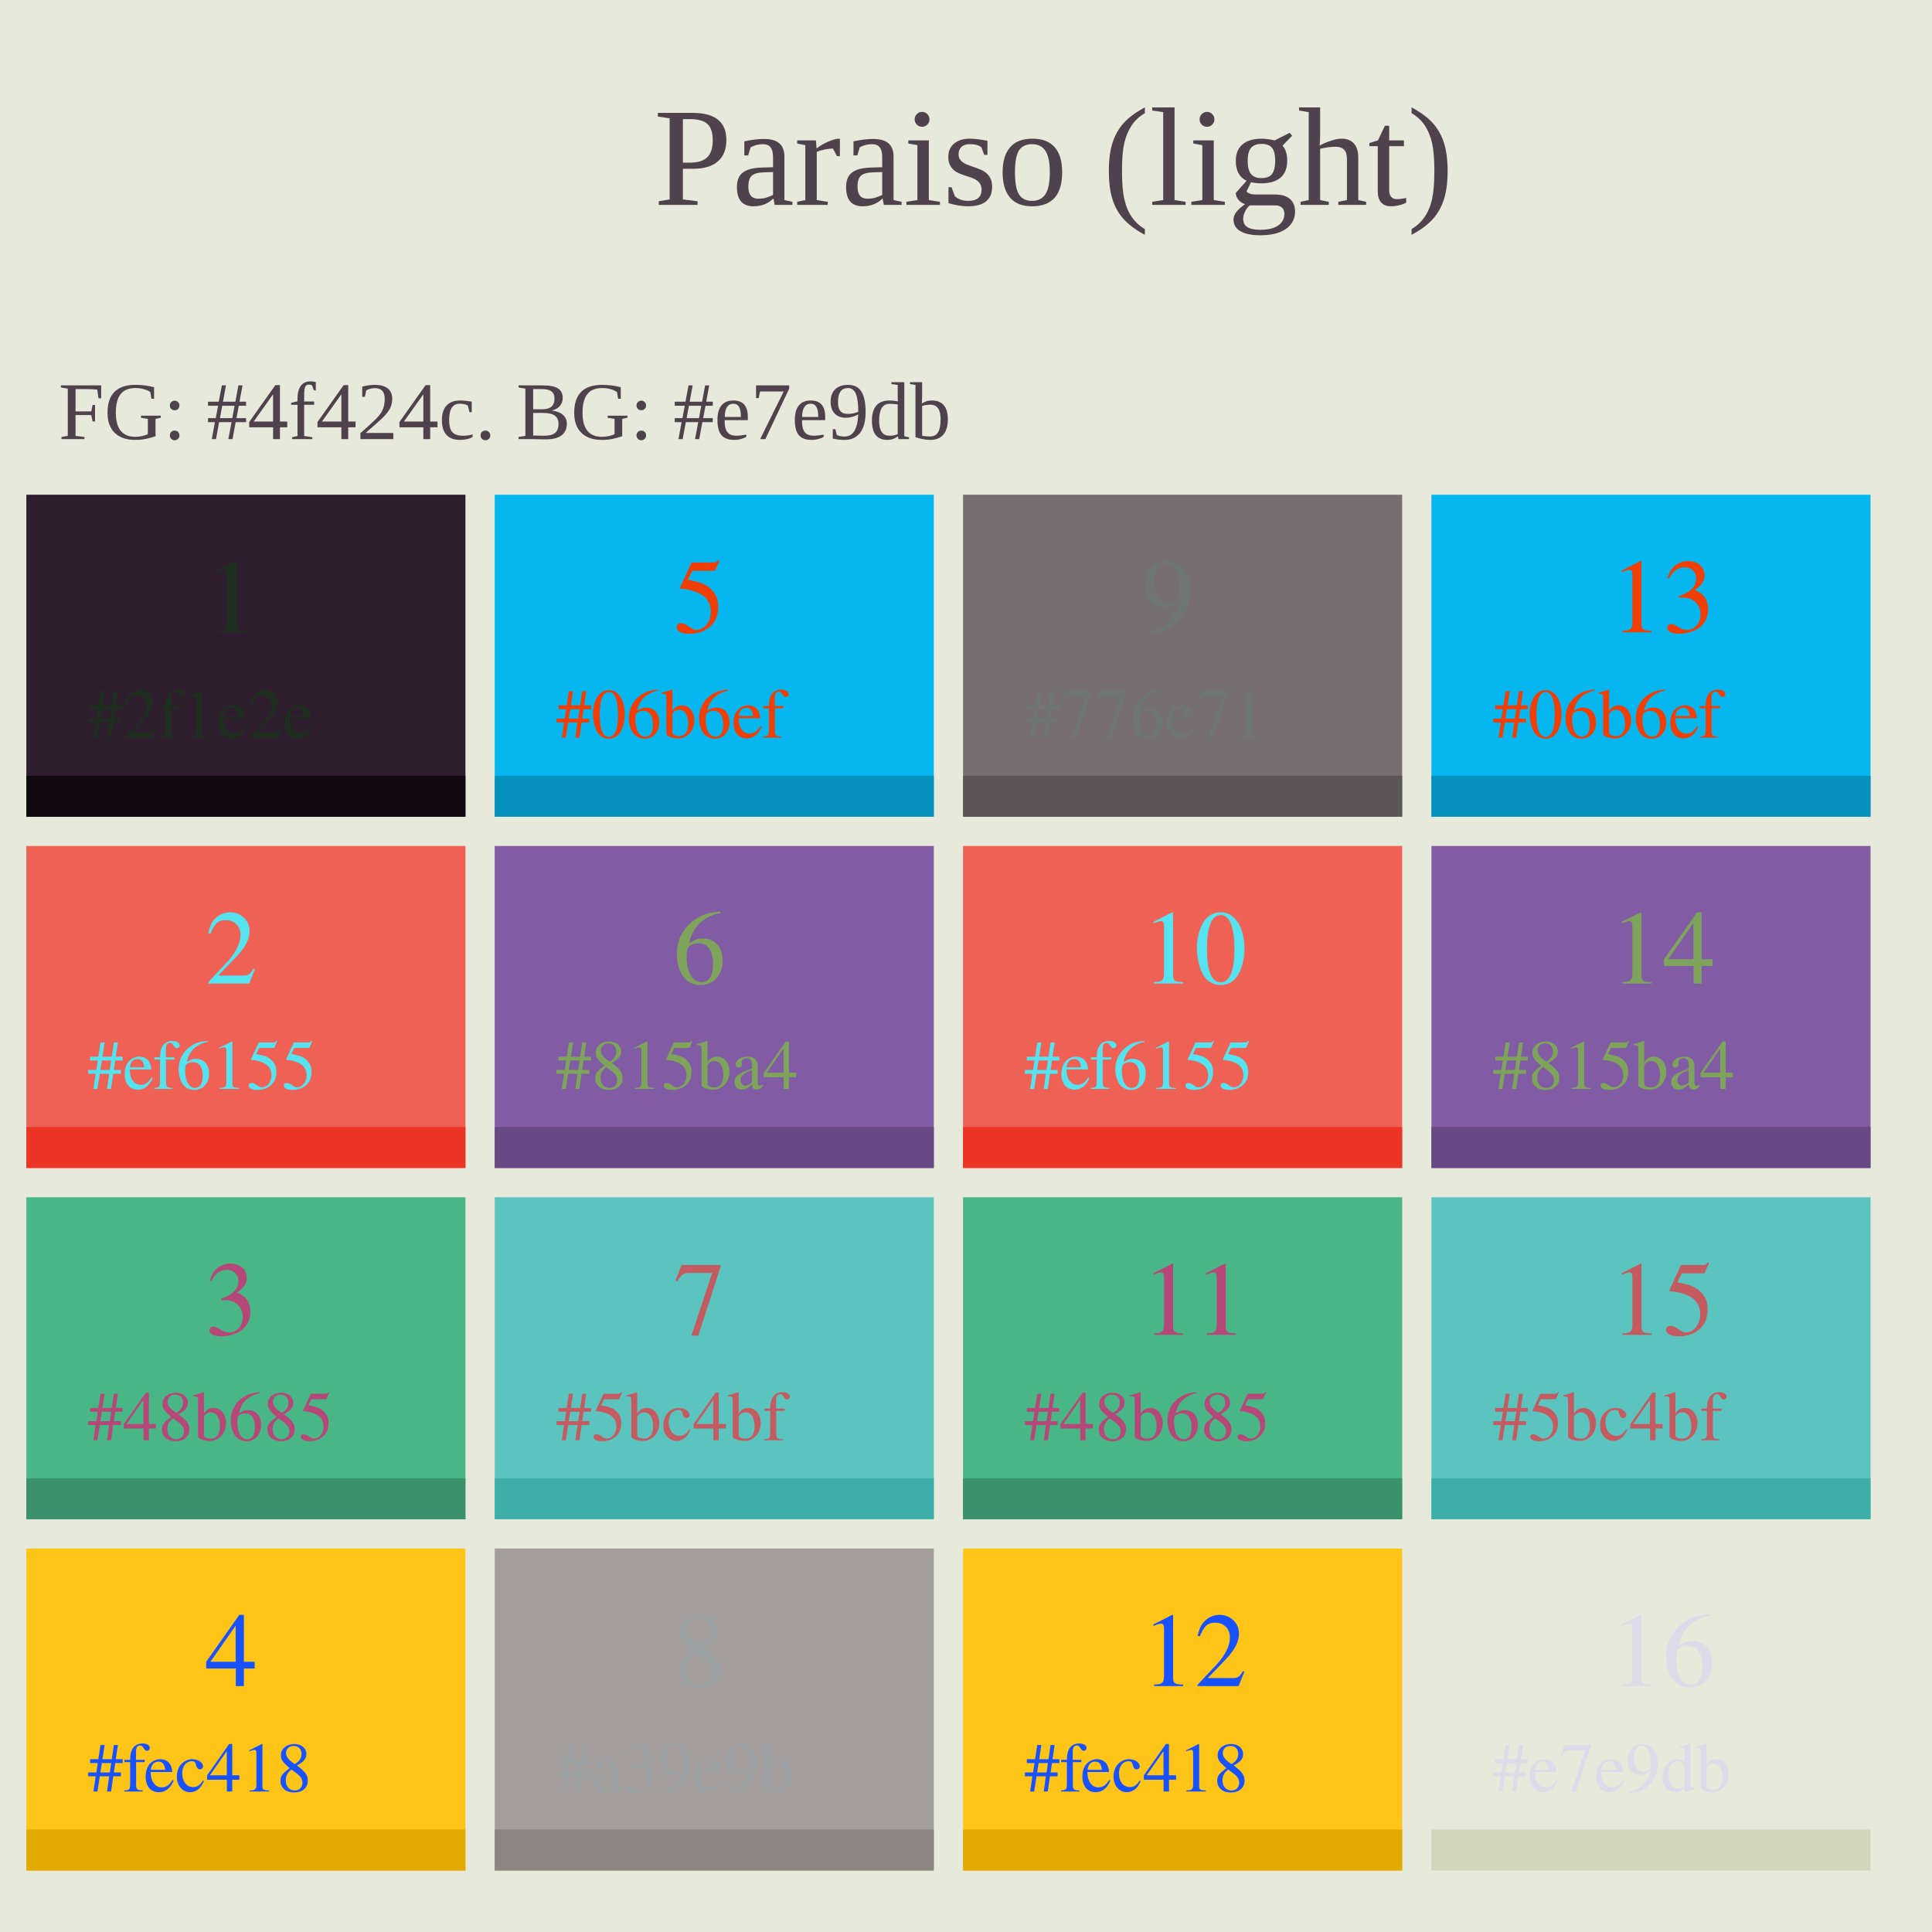
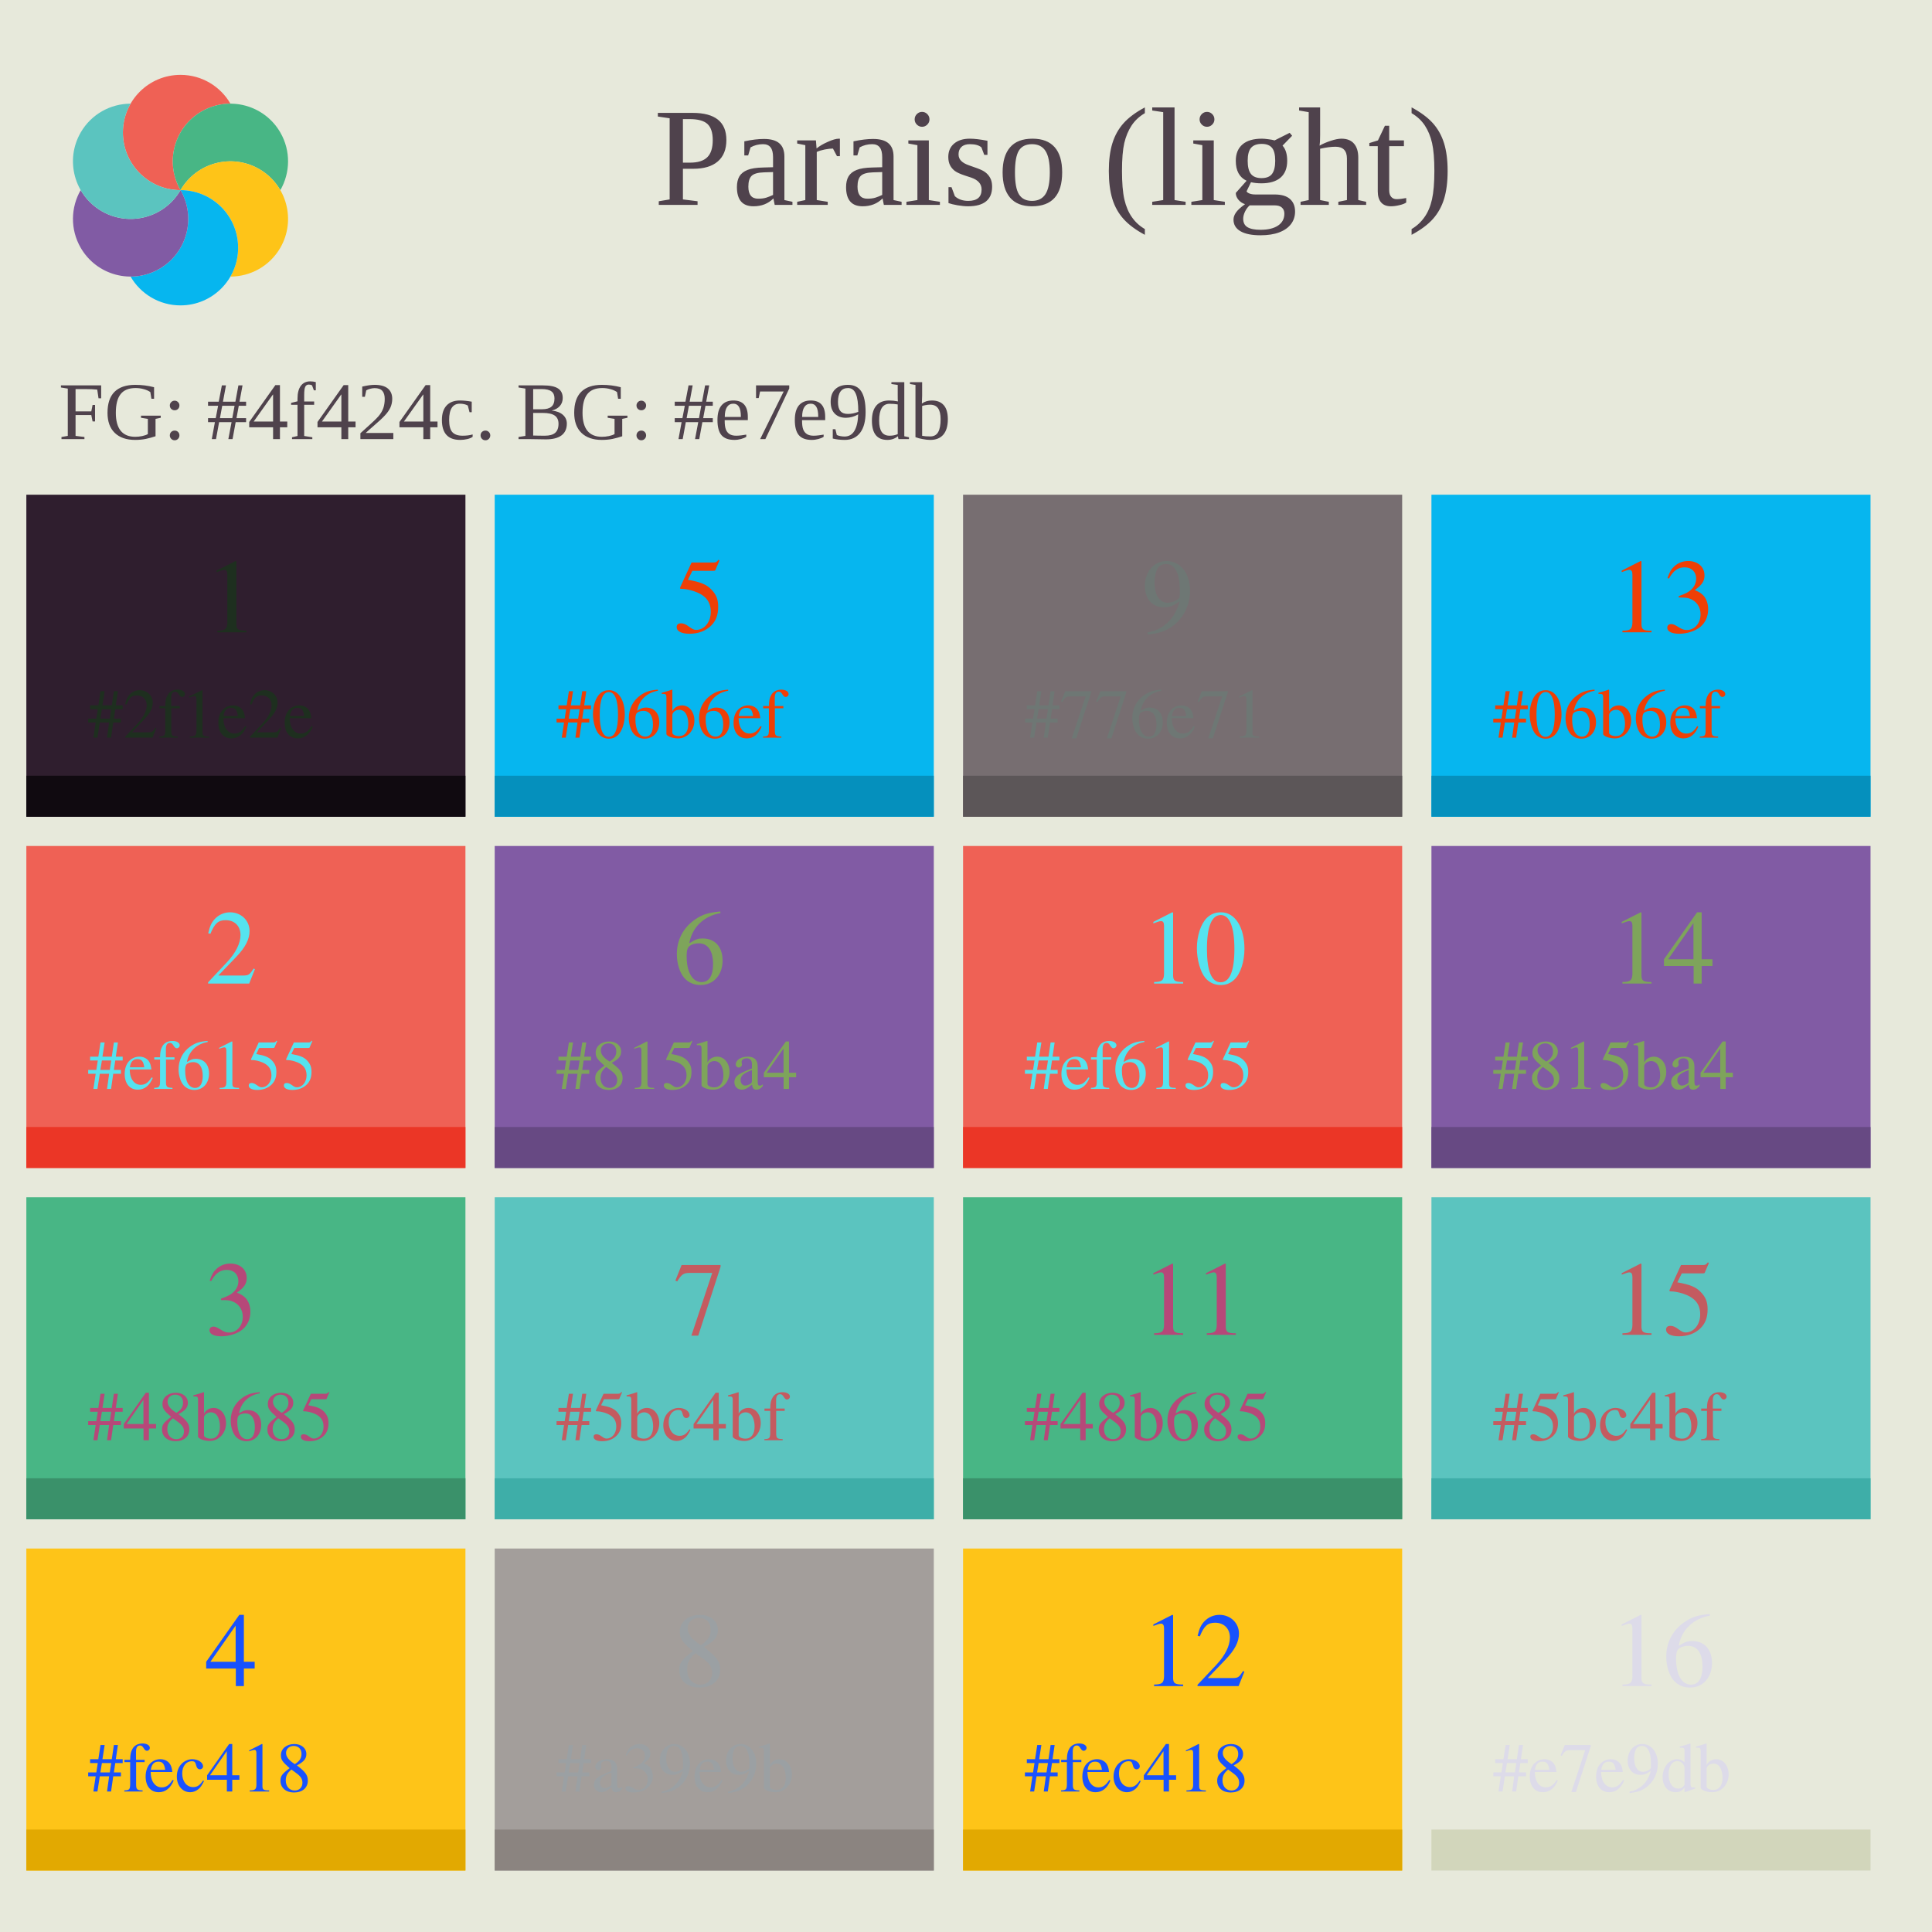
- <svg width="330" height="330">
+ <svg xmlns="http://www.w3.org/2000/svg" version="1.1" width="330" height="330">
  <rect fill="#e7e9db" x="0" y="0" width="330" height="330" />
  <text x="180" y="35" fill="#4f424c" text-anchor="middle" alignment-baseline="central" font-size="24">Paraiso (light)</text>
  <text x="10" y="75" fill="#4f424c" text-anchor="start" alignment-baseline="baseline" font-size="14">FG: #4f424c. BG: #e7e9db</text>
  <rect id="#box-1" x="5" y="85" width="74" height="54" fill="#2f1e2e" stroke="#2f1e2e" stroke-width="1px" />
  <rect id="#box-1" x="5" y="133" width="74" height="6" fill="#100A10" stroke="#100A10" stroke-width="1px" />
  <text id="#box-text-1" x="15" y="126" fill="#1E2F1F" font-size="12" font-family="Droid Sans Mono, Times, serif">#2f1e2e</text>
  <text id="#box-text-1" x="35" y="108" fill="#1E2F1F" font-size="18" font-family="Droid Sans Mono, Times, serif">1</text>
  <rect id="#box-2" x="5" y="145" width="74" height="54" fill="#ef6155" stroke="#ef6155" stroke-width="1px" />
  <rect id="#box-2" x="5" y="193" width="74" height="6" fill="#EB3626" stroke="#EB3626" stroke-width="1px" />
  <text id="#box-text-2" x="15" y="186" fill="#55E3EF" font-size="12" font-family="Droid Sans Mono, Times, serif">#ef6155</text>
  <text id="#box-text-2" x="35" y="168" fill="#55E3EF" font-size="18" font-family="Droid Sans Mono, Times, serif">2</text>
  <rect id="#box-3" x="5" y="205" width="74" height="54" fill="#48b685" stroke="#48b685" stroke-width="1px" />
  <rect id="#box-3" x="5" y="253" width="74" height="6" fill="#3A916A" stroke="#3A916A" stroke-width="1px" />
  <text id="#box-text-3" x="15" y="246" fill="#B64879" font-size="12" font-family="Droid Sans Mono, Times, serif">#48b685</text>
  <text id="#box-text-3" x="35" y="228" fill="#B64879" font-size="18" font-family="Droid Sans Mono, Times, serif">3</text>
  <rect id="#box-4" x="5" y="265" width="74" height="54" fill="#fec418" stroke="#fec418" stroke-width="1px" />
  <rect id="#box-4" x="5" y="313" width="74" height="6" fill="#E2A901" stroke="#E2A901" stroke-width="1px" />
  <text id="#box-text-4" x="15" y="306" fill="#1852FE" font-size="12" font-family="Droid Sans Mono, Times, serif">#fec418</text>
  <text id="#box-text-4" x="35" y="288" fill="#1852FE" font-size="18" font-family="Droid Sans Mono, Times, serif">4</text>
  <rect id="#box-5" x="85" y="85" width="74" height="54" fill="#06b6ef" stroke="#06b6ef" stroke-width="1px" />
  <rect id="#box-5" x="85" y="133" width="74" height="6" fill="#0590BD" stroke="#0590BD" stroke-width="1px" />
  <text id="#box-text-5" x="95" y="126" fill="#EF3F06" font-size="12" font-family="Droid Sans Mono, Times, serif">#06b6ef</text>
  <text id="#box-text-5" x="115" y="108" fill="#EF3F06" font-size="18" font-family="Droid Sans Mono, Times, serif">5</text>
  <rect id="#box-6" x="85" y="145" width="74" height="54" fill="#815ba4" stroke="#815ba4" stroke-width="1px" />
  <rect id="#box-6" x="85" y="193" width="74" height="6" fill="#674983" stroke="#674983" stroke-width="1px" />
  <text id="#box-text-6" x="95" y="186" fill="#7EA45B" font-size="12" font-family="Droid Sans Mono, Times, serif">#815ba4</text>
  <text id="#box-text-6" x="115" y="168" fill="#7EA45B" font-size="18" font-family="Droid Sans Mono, Times, serif">6</text>
  <rect id="#box-7" x="85" y="205" width="74" height="54" fill="#5bc4bf" stroke="#5bc4bf" stroke-width="1px" />
  <rect id="#box-7" x="85" y="253" width="74" height="6" fill="#3EAEA8" stroke="#3EAEA8" stroke-width="1px" />
  <text id="#box-text-7" x="95" y="246" fill="#C45B60" font-size="12" font-family="Droid Sans Mono, Times, serif">#5bc4bf</text>
  <text id="#box-text-7" x="115" y="228" fill="#C45B60" font-size="18" font-family="Droid Sans Mono, Times, serif">7</text>
  <rect id="#box-8" x="85" y="265" width="74" height="54" fill="#a39e9b" stroke="#a39e9b" stroke-width="1px" />
  <rect id="#box-8" x="85" y="313" width="74" height="6" fill="#8B8480" stroke="#8B8480" stroke-width="1px" />
  <text id="#box-text-8" x="95" y="306" fill="#9BA0A3" font-size="12" font-family="Droid Sans Mono, Times, serif">#a39e9b</text>
  <text id="#box-text-8" x="115" y="288" fill="#9BA0A3" font-size="18" font-family="Droid Sans Mono, Times, serif">8</text>
  <rect id="#box-9" x="165" y="85" width="74" height="54" fill="#776e71" stroke="#776e71" stroke-width="1px" />
  <rect id="#box-9" x="165" y="133" width="74" height="6" fill="#5C5658" stroke="#5C5658" stroke-width="1px" />
  <text id="#box-text-9" x="175" y="126" fill="#6E7774" font-size="12" font-family="Droid Sans Mono, Times, serif">#776e71</text>
  <text id="#box-text-9" x="195" y="108" fill="#6E7774" font-size="18" font-family="Droid Sans Mono, Times, serif">9</text>
  <rect id="#box-10" x="165" y="145" width="74" height="54" fill="#ef6155" stroke="#ef6155" stroke-width="1px" />
  <rect id="#box-10" x="165" y="193" width="74" height="6" fill="#EB3626" stroke="#EB3626" stroke-width="1px" />
  <text id="#box-text-10" x="175" y="186" fill="#55E3EF" font-size="12" font-family="Droid Sans Mono, Times, serif">#ef6155</text>
  <text id="#box-text-10" x="195" y="168" fill="#55E3EF" font-size="18" font-family="Droid Sans Mono, Times, serif">10</text>
  <rect id="#box-11" x="165" y="205" width="74" height="54" fill="#48b685" stroke="#48b685" stroke-width="1px" />
  <rect id="#box-11" x="165" y="253" width="74" height="6" fill="#3A916A" stroke="#3A916A" stroke-width="1px" />
  <text id="#box-text-11" x="175" y="246" fill="#B64879" font-size="12" font-family="Droid Sans Mono, Times, serif">#48b685</text>
  <text id="#box-text-11" x="195" y="228" fill="#B64879" font-size="18" font-family="Droid Sans Mono, Times, serif">11</text>
  <rect id="#box-12" x="165" y="265" width="74" height="54" fill="#fec418" stroke="#fec418" stroke-width="1px" />
  <rect id="#box-12" x="165" y="313" width="74" height="6" fill="#E2A901" stroke="#E2A901" stroke-width="1px" />
  <text id="#box-text-12" x="175" y="306" fill="#1852FE" font-size="12" font-family="Droid Sans Mono, Times, serif">#fec418</text>
  <text id="#box-text-12" x="195" y="288" fill="#1852FE" font-size="18" font-family="Droid Sans Mono, Times, serif">12</text>
  <rect id="#box-13" x="245" y="85" width="74" height="54" fill="#06b6ef" stroke="#06b6ef" stroke-width="1px" />
  <rect id="#box-13" x="245" y="133" width="74" height="6" fill="#0590BD" stroke="#0590BD" stroke-width="1px" />
  <text id="#box-text-13" x="255" y="126" fill="#EF3F06" font-size="12" font-family="Droid Sans Mono, Times, serif">#06b6ef</text>
  <text id="#box-text-13" x="275" y="108" fill="#EF3F06" font-size="18" font-family="Droid Sans Mono, Times, serif">13</text>
  <rect id="#box-14" x="245" y="145" width="74" height="54" fill="#815ba4" stroke="#815ba4" stroke-width="1px" />
  <rect id="#box-14" x="245" y="193" width="74" height="6" fill="#674983" stroke="#674983" stroke-width="1px" />
  <text id="#box-text-14" x="255" y="186" fill="#7EA45B" font-size="12" font-family="Droid Sans Mono, Times, serif">#815ba4</text>
  <text id="#box-text-14" x="275" y="168" fill="#7EA45B" font-size="18" font-family="Droid Sans Mono, Times, serif">14</text>
  <rect id="#box-15" x="245" y="205" width="74" height="54" fill="#5bc4bf" stroke="#5bc4bf" stroke-width="1px" />
  <rect id="#box-15" x="245" y="253" width="74" height="6" fill="#3EAEA8" stroke="#3EAEA8" stroke-width="1px" />
  <text id="#box-text-15" x="255" y="246" fill="#C45B60" font-size="12" font-family="Droid Sans Mono, Times, serif">#5bc4bf</text>
  <text id="#box-text-15" x="275" y="228" fill="#C45B60" font-size="18" font-family="Droid Sans Mono, Times, serif">15</text>
  <rect id="#box-16" x="245" y="265" width="74" height="54" fill="#e7e9db" stroke="#e7e9db" stroke-width="1px" />
  <rect id="#box-16" x="245" y="313" width="74" height="6" fill="#D2D6BB" stroke="#D2D6BB" stroke-width="1px" />
  <text id="#box-text-16" x="255" y="306" fill="#DDDBE9" font-size="12" font-family="Droid Sans Mono, Times, serif">#e7e9db</text>
  <text id="#box-text-16" x="275" y="288" fill="#DDDBE9" font-size="18" font-family="Droid Sans Mono, Times, serif">16</text>
+   <g>
+     <path style="fill:#ef6155;stroke-width:0.062" d="m 30.832,12.787 c -5.437,0 -9.841,4.404 -9.841,9.841 0,5.437 4.404,9.846 9.841,9.846 -2.718,-4.708 -1.105,-10.726 3.604,-13.445 1.554,-0.897 3.252,-1.324 4.925,-1.322 -1.702,-2.941 -4.886,-4.921 -8.529,-4.921 z" />
+     <path style="fill:#48b685;stroke-width:0.062" d="m 47.882,22.631 c -2.718,-4.709 -8.735,-6.321 -13.444,-3.602 -4.709,2.718 -6.325,8.738 -3.606,13.446 2.718,-4.708 8.737,-6.32 13.446,-3.602 1.554,0.897 2.772,2.154 3.607,3.605 1.696,-2.945 1.819,-6.692 -0.003,-9.847 z" />
+     <path style="fill:#fec418;stroke-width:0.062" d="m 47.882,42.319 c 2.718,-4.708 1.106,-10.725 -3.602,-13.444 -4.708,-2.719 -10.729,-1.109 -13.447,3.6 5.437,0 9.842,4.406 9.842,9.843 0,1.794 -0.48,3.478 -1.318,4.926 3.398,-0.004 6.704,-1.771 8.526,-4.926 z" />
+     <path style="fill:#06b6ef;stroke-width:0.062" d="m 30.832,52.162 c 5.437,0 9.841,-4.404 9.841,-9.841 0,-5.437 -4.404,-9.846 -9.841,-9.846 2.718,4.708 1.105,10.726 -3.604,13.445 -1.554,0.897 -3.252,1.324 -4.925,1.322 1.702,2.941 4.886,4.921 8.529,4.921 z" />
+     <path style="fill:#815ba4;stroke-width:0.062" d="m 13.783,42.319 c 2.718,4.708 8.735,6.321 13.444,3.602 4.709,-2.718 6.325,-8.738 3.606,-13.446 -2.718,4.708 -8.737,6.32 -13.446,3.602 -1.554,-0.897 -2.772,-2.154 -3.607,-3.605 -1.696,2.945 -1.819,6.692 0.003,9.847 z" />
+     <path style="fill:#5bc4bf;stroke-width:0.062" d="m 13.783,22.631 c -2.718,4.708 -1.106,10.725 3.602,13.444 4.708,2.719 10.729,1.109 13.447,-3.6 -5.437,0 -9.842,-4.406 -9.842,-9.843 0,-1.794 0.48,-3.478 1.318,-4.926 -3.398,0.004 -6.704,1.771 -8.526,4.926 z" />
+   </g>
</svg>
